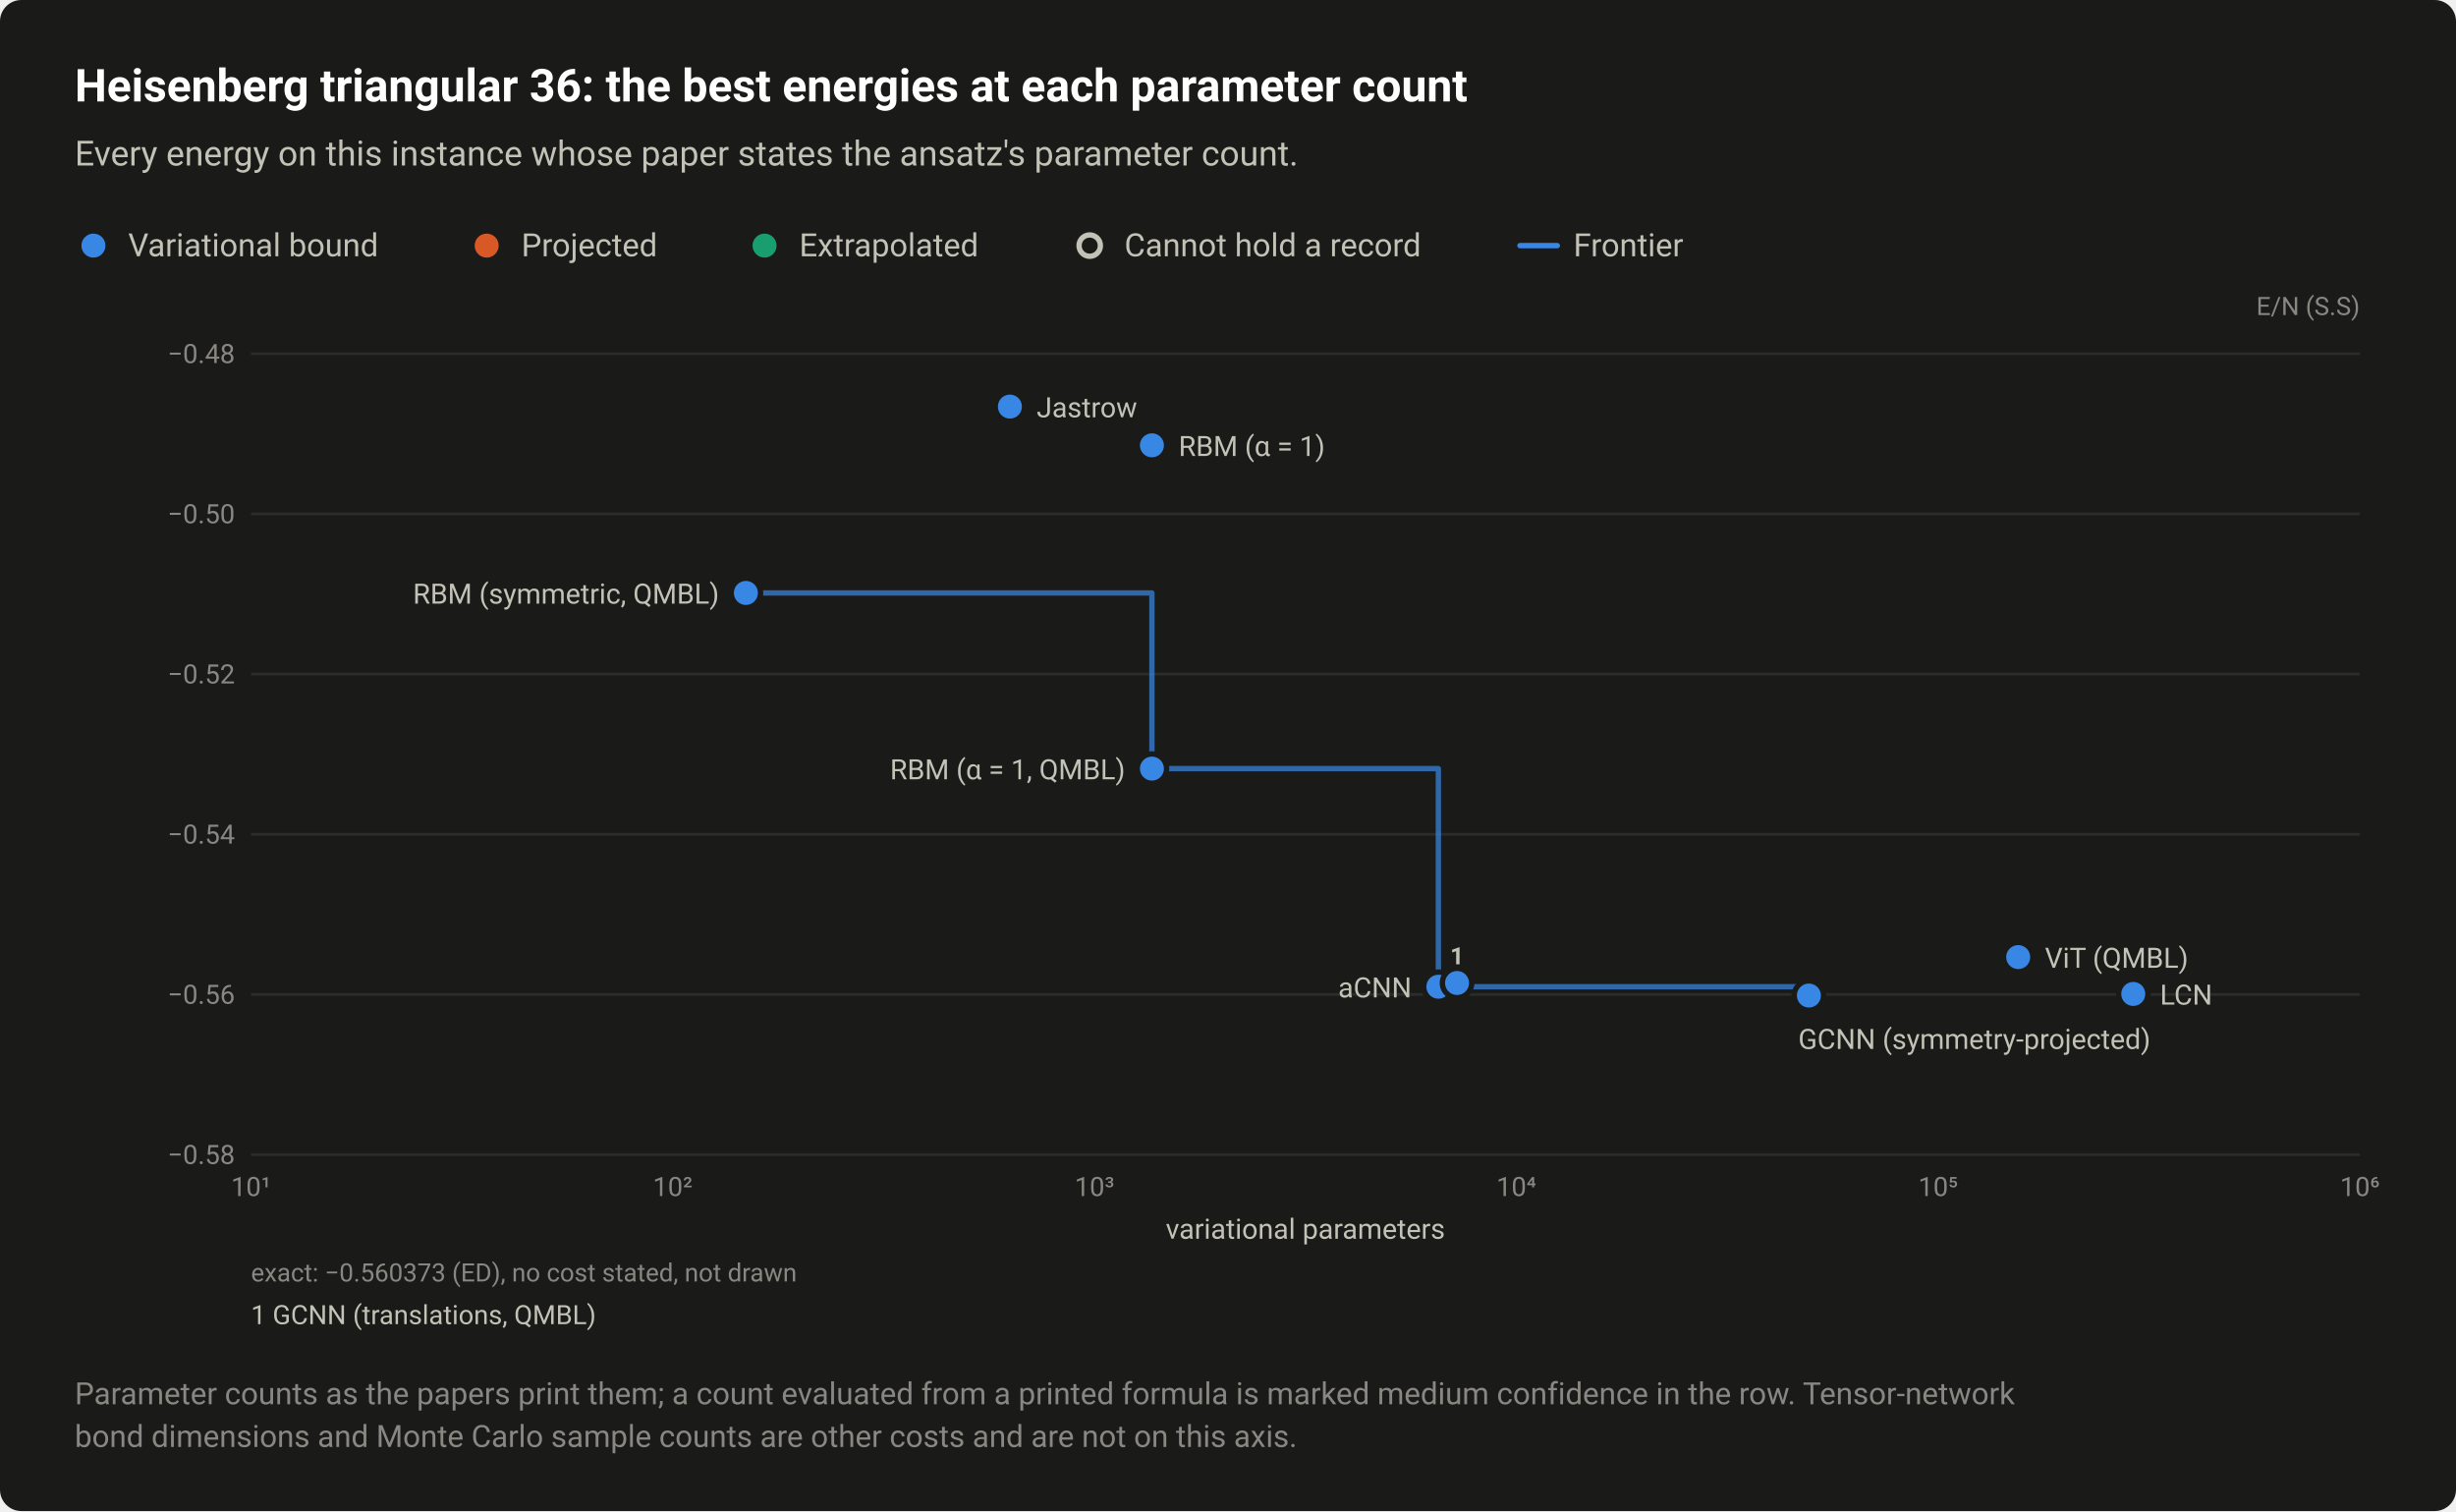
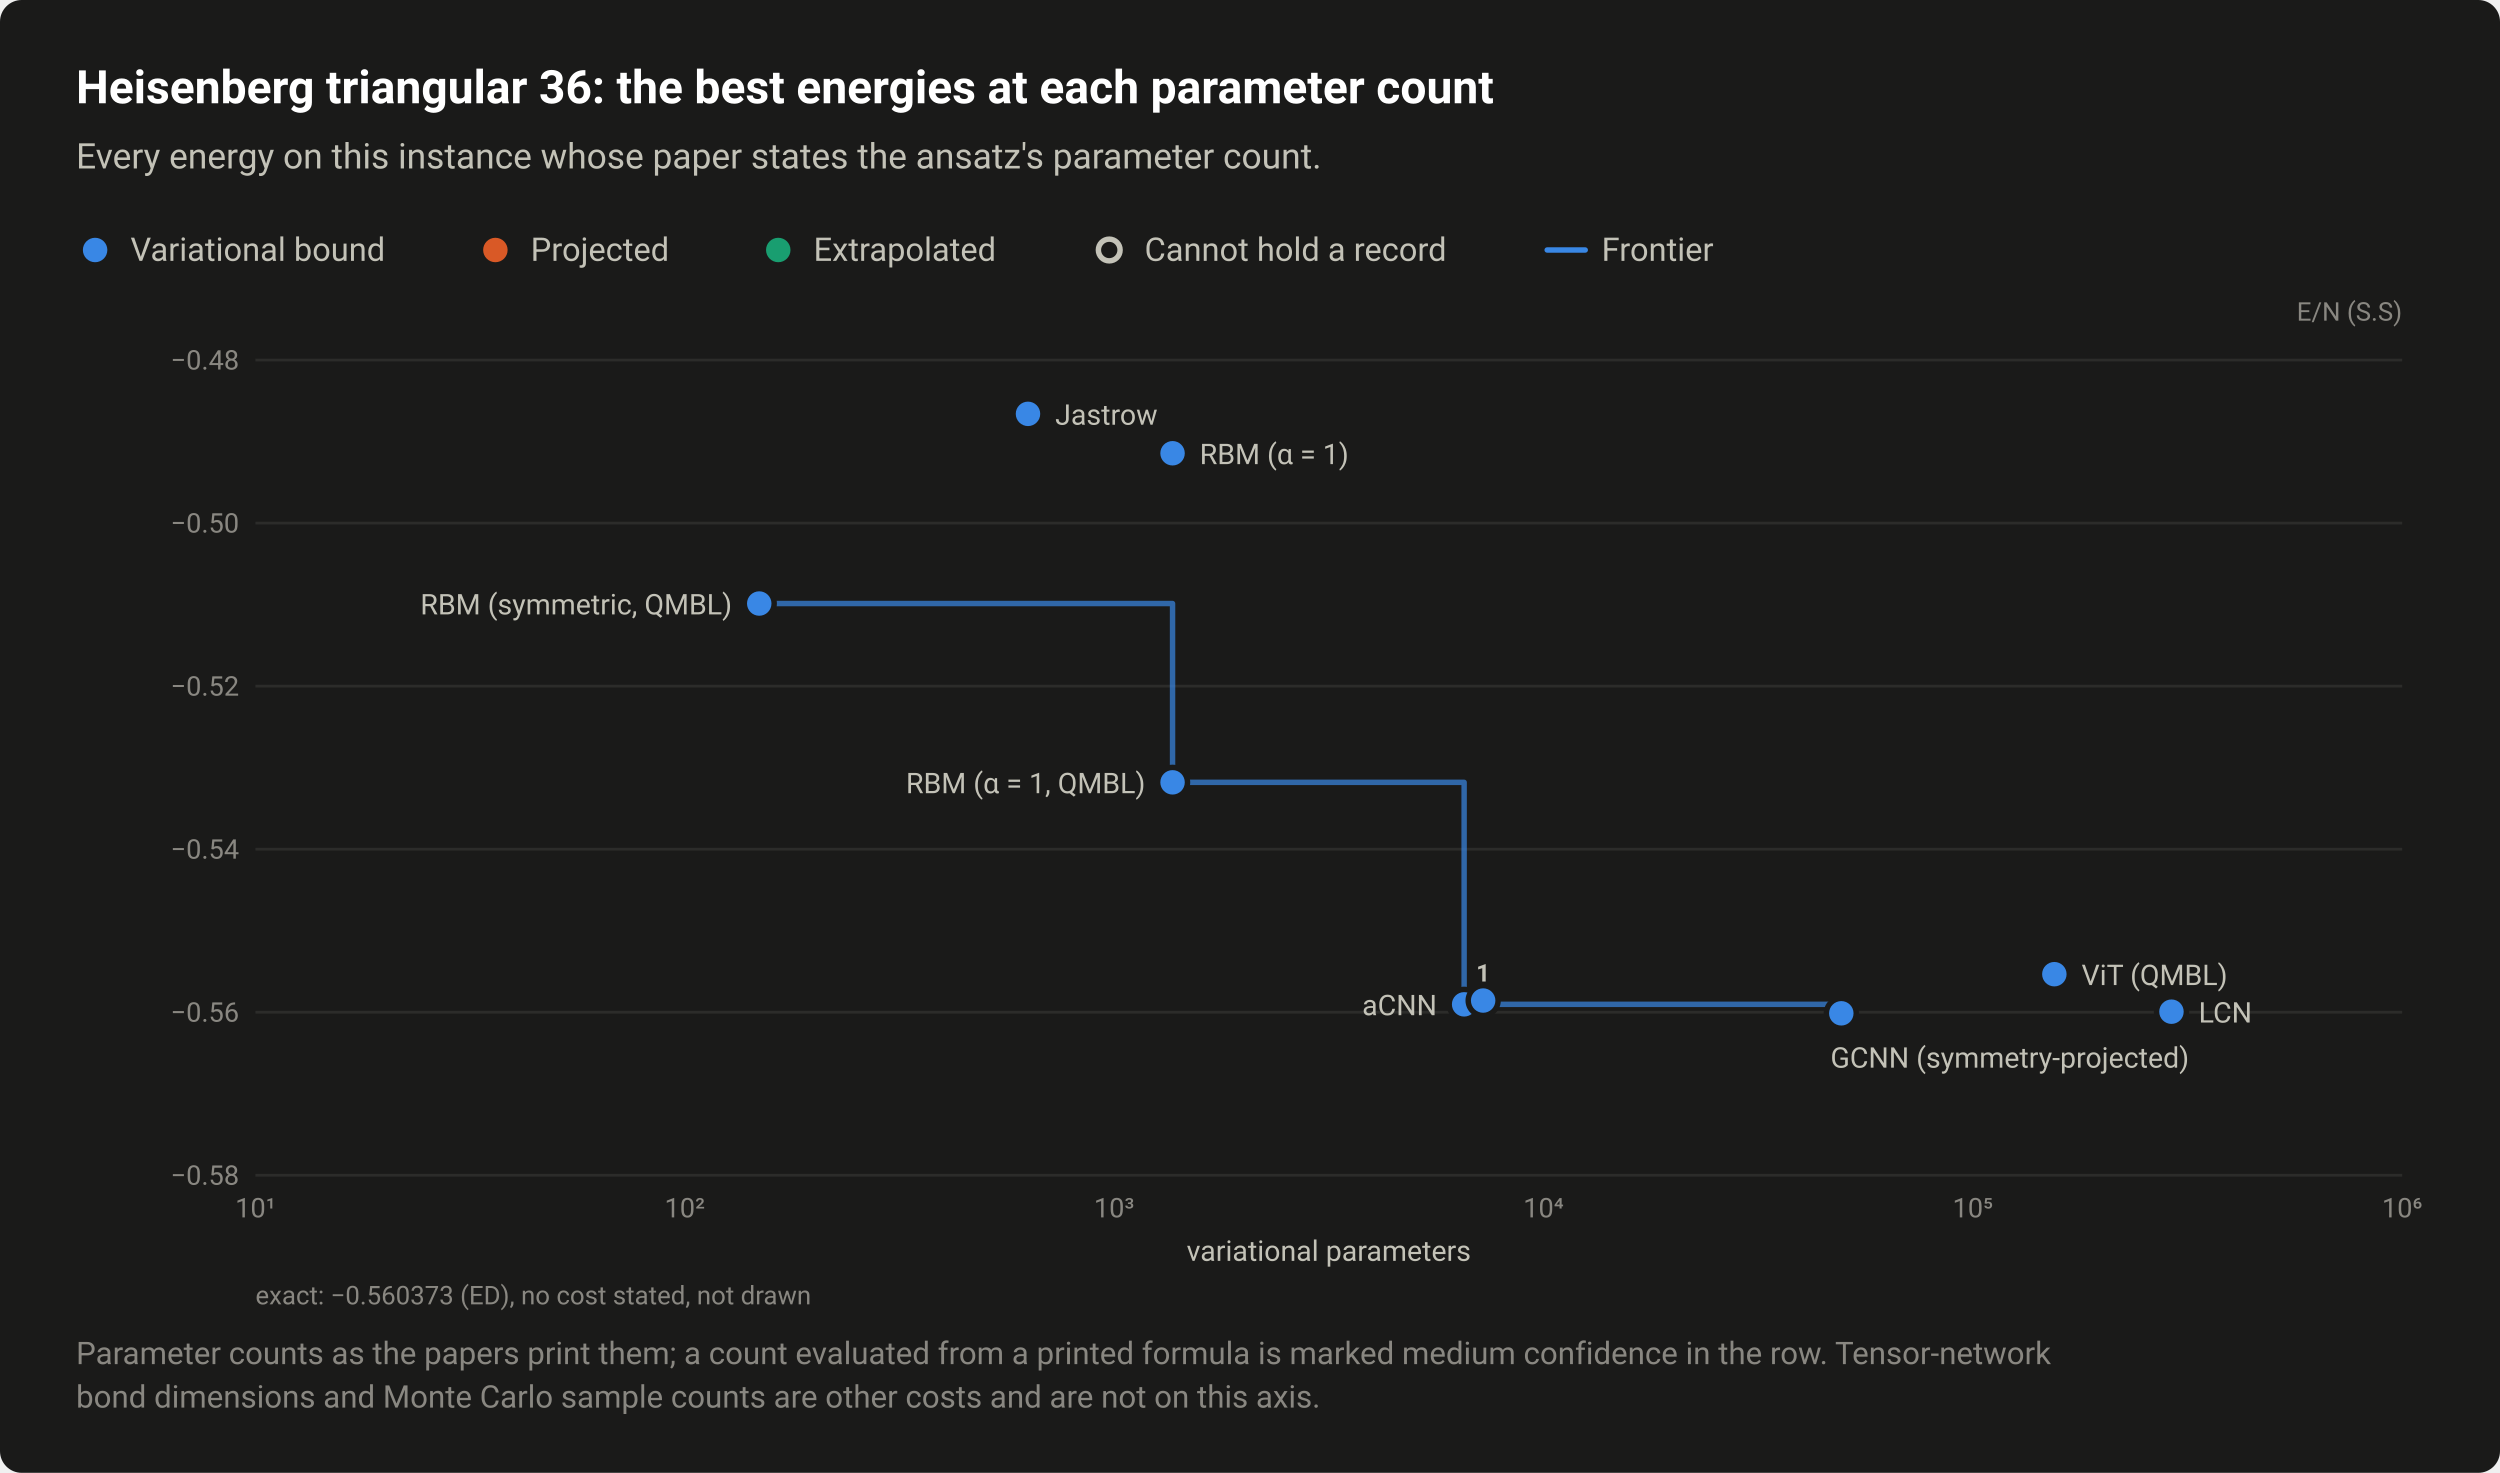
- <svg xmlns="http://www.w3.org/2000/svg" width="920" height="566" viewBox="0 0 920 566" role="img" aria-labelledby="title desc">
+ <svg xmlns="http://www.w3.org/2000/svg" width="920" height="542" viewBox="0 0 920 542" role="img" aria-labelledby="title desc">
  <style>text{font-family:system-ui,-apple-system,"Segoe UI",Roboto,"Helvetica Neue",Arial,sans-serif}</style>
-   <rect width="920" height="566" rx="8" fill="#1a1a19" />
+   <rect width="920" height="542" rx="8" fill="#1a1a19" />
  <text x="28" y="38" font-size="17" fill="#ffffff" font-weight="600">Heisenberg triangular 36: the best energies at each parameter count</text>
  <text x="28" y="62" font-size="13" fill="#c3c2b7">Every energy on this instance whose paper states the ansatz's parameter count.</text>
  <circle cx="35" cy="92" r="6.5" fill="#1a1a19" />
  <circle cx="35" cy="92" r="4.5" fill="#3987e5" />
  <text x="48" y="96" font-size="12" fill="#c3c2b7">Variational bound</text>
  <circle cx="182.3" cy="92" r="6.5" fill="#1a1a19" />
  <circle cx="182.3" cy="92" r="4.5" fill="#d95926" />
  <text x="195.3" y="96" font-size="12" fill="#c3c2b7">Projected</text>
  <circle cx="286.4" cy="92" r="6.5" fill="#1a1a19" />
  <circle cx="286.4" cy="92" r="4.5" fill="#199e70" />
  <text x="299.4" y="96" font-size="12" fill="#c3c2b7">Extrapolated</text>
  <circle cx="408.2" cy="92" r="6.5" fill="#1a1a19" />
  <circle cx="408.2" cy="92" r="4" fill="#1a1a19" stroke="#c3c2b7" stroke-width="2" />
  <text x="421.2" y="96" font-size="12" fill="#c3c2b7">Cannot hold a record</text>
  <path d="M569.36 92H583.36" stroke="#3987e5" stroke-width="2" stroke-linecap="round" />
  <text x="589.4" y="96" font-size="12" fill="#c3c2b7">Frontier</text>
  <text x="884" y="118" font-size="9.5" fill="#898781" text-anchor="end">E/N (S.S)</text>
  <path d="M94 432.5H884" stroke="#2c2c2a" stroke-width="1" />
  <text x="88" y="436" font-size="10" fill="#898781" text-anchor="end" style="font-variant-numeric:tabular-nums">−0.58</text>
  <path d="M94 372.5H884" stroke="#2c2c2a" stroke-width="1" />
  <text x="88" y="376" font-size="10" fill="#898781" text-anchor="end" style="font-variant-numeric:tabular-nums">−0.56</text>
  <path d="M94 312.5H884" stroke="#2c2c2a" stroke-width="1" />
  <text x="88" y="316" font-size="10" fill="#898781" text-anchor="end" style="font-variant-numeric:tabular-nums">−0.54</text>
  <path d="M94 252.5H884" stroke="#2c2c2a" stroke-width="1" />
  <text x="88" y="256" font-size="10" fill="#898781" text-anchor="end" style="font-variant-numeric:tabular-nums">−0.52</text>
  <path d="M94 192.5H884" stroke="#2c2c2a" stroke-width="1" />
  <text x="88" y="196" font-size="10" fill="#898781" text-anchor="end" style="font-variant-numeric:tabular-nums">−0.50</text>
  <path d="M94 132.5H884" stroke="#2c2c2a" stroke-width="1" />
  <text x="88" y="136" font-size="10" fill="#898781" text-anchor="end" style="font-variant-numeric:tabular-nums">−0.48</text>
  <text x="94" y="448" font-size="10" fill="#898781" text-anchor="middle" style="font-variant-numeric:tabular-nums">10¹</text>
  <text x="252" y="448" font-size="10" fill="#898781" text-anchor="middle" style="font-variant-numeric:tabular-nums">10²</text>
  <text x="410" y="448" font-size="10" fill="#898781" text-anchor="middle" style="font-variant-numeric:tabular-nums">10³</text>
  <text x="568" y="448" font-size="10" fill="#898781" text-anchor="middle" style="font-variant-numeric:tabular-nums">10⁴</text>
  <text x="726" y="448" font-size="10" fill="#898781" text-anchor="middle" style="font-variant-numeric:tabular-nums">10⁵</text>
  <text x="884" y="448" font-size="10" fill="#898781" text-anchor="middle" style="font-variant-numeric:tabular-nums">10⁶</text>
  <path d="M279.4 222.1H431.5V287.9H538.8V369.6H677.6V372.9" fill="none" stroke="#3987e5" stroke-width="2" stroke-linejoin="round" stroke-linecap="round" opacity="0.7" />
  <a class="pt" href="/instances/#r-Heisenberg_triangular_36_P-304f7e29">
    <circle cx="431.5" cy="166.8" r="6.5" fill="#1a1a19" />
    <circle cx="431.5" cy="166.8" r="4.5" fill="#3987e5" />
  </a>
  <a class="pt" href="/instances/#r-Heisenberg_triangular_36_P-18a0118e">
    <circle cx="378.3" cy="152.3" r="6.5" fill="#1a1a19" />
    <circle cx="378.3" cy="152.3" r="4.5" fill="#3987e5" />
  </a>
  <a class="pt" href="/instances/#r-Heisenberg_triangular_36_P-88a6f74f">
    <circle cx="677.6" cy="372.9" r="6.5" fill="#1a1a19" />
    <circle cx="677.6" cy="372.9" r="4.5" fill="#3987e5" />
  </a>
  <a class="pt" href="/instances/#r-Heisenberg_triangular_36_P-8c390086">
    <circle cx="799.1" cy="372.3" r="6.5" fill="#1a1a19" />
    <circle cx="799.1" cy="372.3" r="4.5" fill="#3987e5" />
  </a>
  <a class="pt" href="/instances/#r-Heisenberg_triangular_36_P-290e4e0f">
    <circle cx="538.8" cy="369.6" r="6.5" fill="#1a1a19" />
    <circle cx="538.8" cy="369.6" r="4.5" fill="#3987e5" />
  </a>
  <a class="pt" href="/instances/#r-Heisenberg_triangular_36_P-7d83b2de">
    <circle cx="545.8" cy="368.2" r="6.5" fill="#1a1a19" />
    <circle cx="545.8" cy="368.2" r="4.5" fill="#3987e5" />
  </a>
  <a class="pt" href="/instances/#r-Heisenberg_triangular_36_P-7be66577">
    <circle cx="431.5" cy="287.9" r="6.5" fill="#1a1a19" />
    <circle cx="431.5" cy="287.9" r="4.5" fill="#3987e5" />
  </a>
  <a class="pt" href="/instances/#r-Heisenberg_triangular_36_P-48aa9baf">
    <circle cx="279.4" cy="222.1" r="6.5" fill="#1a1a19" />
    <circle cx="279.4" cy="222.1" r="4.5" fill="#3987e5" />
  </a>
  <a class="pt" href="/instances/#r-Heisenberg_triangular_36_P-4f689e4c">
    <circle cx="756" cy="358.5" r="6.5" fill="#1a1a19" />
    <circle cx="756" cy="358.5" r="4.5" fill="#3987e5" />
  </a>
  <text x="388.3" y="156.3" font-size="10.5" fill="#c3c2b7" text-anchor="start">Jastrow</text>
  <text x="441.5" y="170.8" font-size="10.5" fill="#c3c2b7" text-anchor="start">RBM (α = 1)</text>
  <text x="269.4" y="226.1" font-size="10.5" fill="#c3c2b7" text-anchor="end">RBM (symmetric, QMBL)</text>
  <text x="421.5" y="291.9" font-size="10.5" fill="#c3c2b7" text-anchor="end">RBM (α = 1, QMBL)</text>
  <text x="766" y="362.5" font-size="10.5" fill="#c3c2b7" text-anchor="start">ViT (QMBL)</text>
  <text x="528.8" y="373.6" font-size="10.5" fill="#c3c2b7" text-anchor="end">aCNN</text>
  <text x="809.1" y="376.3" font-size="10.5" fill="#c3c2b7" text-anchor="start">LCN</text>
  <text x="673.6" y="392.9" font-size="10.5" fill="#c3c2b7" text-anchor="start">GCNN (symmetry-projected)</text>
-   <text x="545.8" y="361.2" font-size="9" fill="#c3c2b7" font-weight="600" text-anchor="middle">1</text>
+   <a class="pt" href="/instances/#r-Heisenberg_triangular_36_P-7d83b2de">
+     <rect x="541" y="352.2" width="9.6" height="11" fill="#1a1a19" fill-opacity="0" />
+     <text x="545.8" y="361.2" font-size="9" fill="#c3c2b7" font-weight="600" text-anchor="middle">1</text>
+   </a>
  <text x="489" y="464" font-size="10.5" fill="#c3c2b7" text-anchor="middle">variational parameters</text>
  <text x="94" y="480" font-size="9.5" fill="#898781">exact: −0.560373 (ED), no cost stated, not drawn</text>
-   <text x="94" y="496" font-size="10" fill="#c3c2b7">1 GCNN (translations, QMBL)</text>
-   <text x="28" y="526" font-size="11.5" fill="#898781">Parameter counts as the papers print them; a count evaluated from a printed formula is marked medium confidence in the row. Tensor-network</text>
-   <text x="28" y="542" font-size="11.5" fill="#898781">bond dimensions and Monte Carlo sample counts are other costs and are not on this axis.</text>
+   <text x="28" y="502" font-size="11.5" fill="#898781">Parameter counts as the papers print them; a count evaluated from a printed formula is marked medium confidence in the row. Tensor-network</text>
+   <text x="28" y="518" font-size="11.5" fill="#898781">bond dimensions and Monte Carlo sample counts are other costs and are not on this axis.</text>
</svg>
